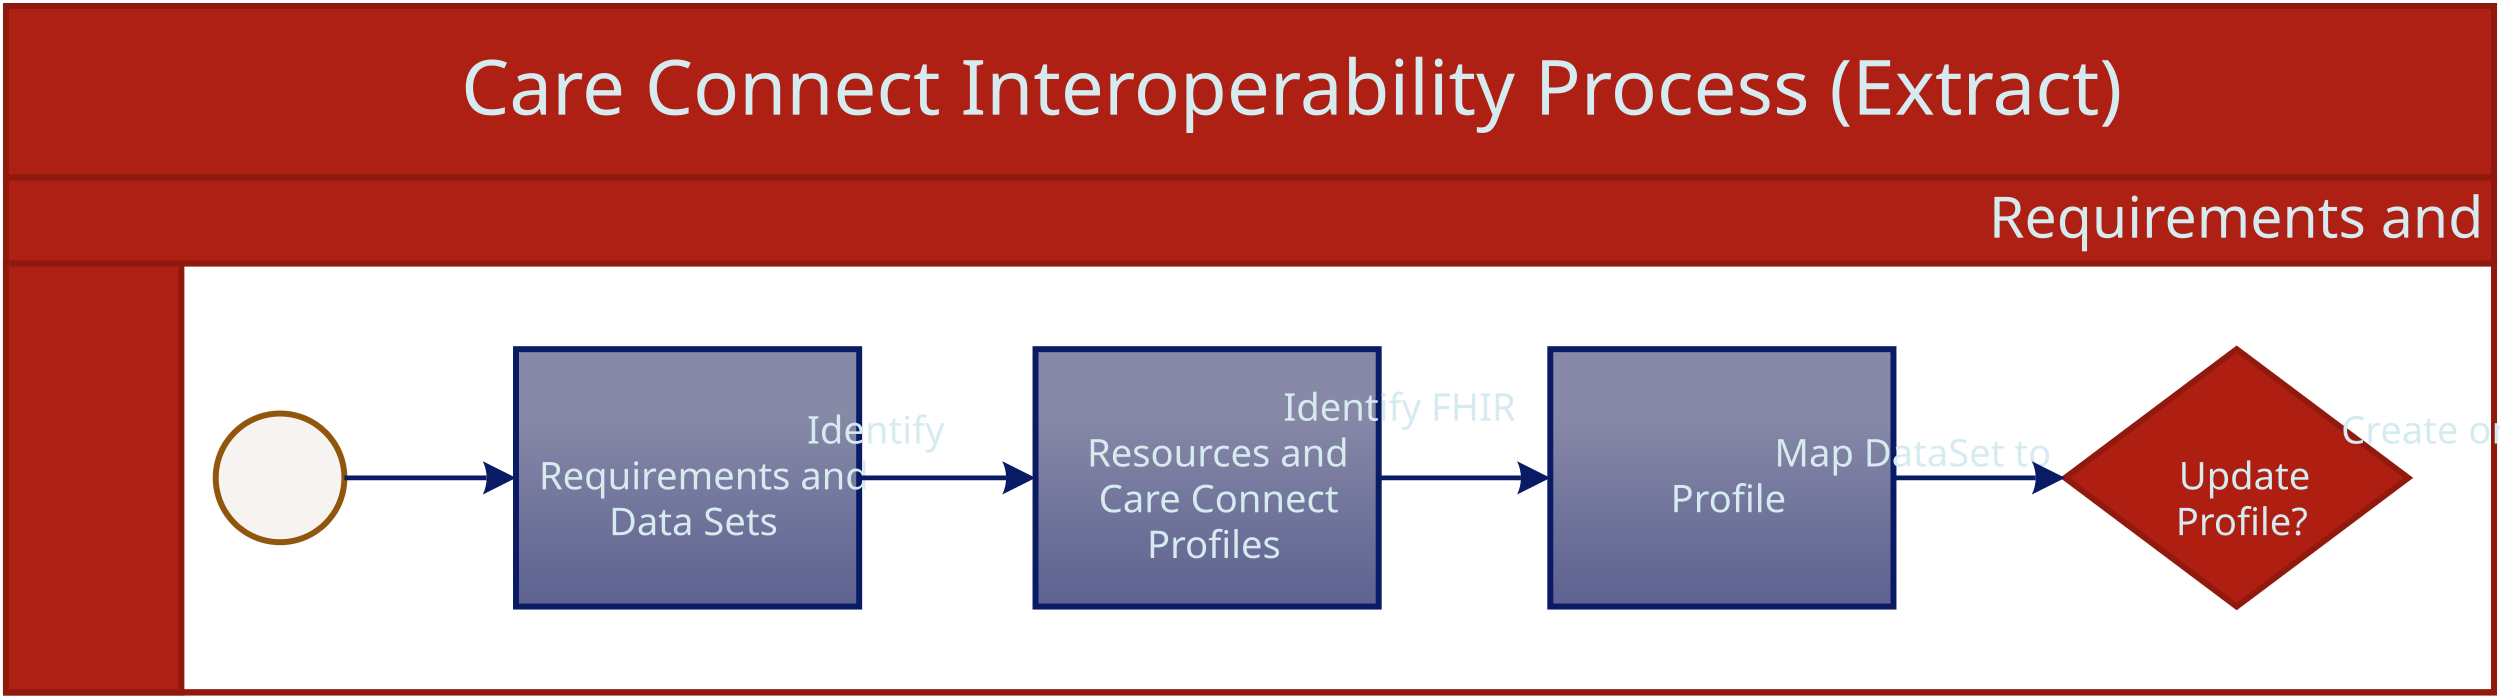
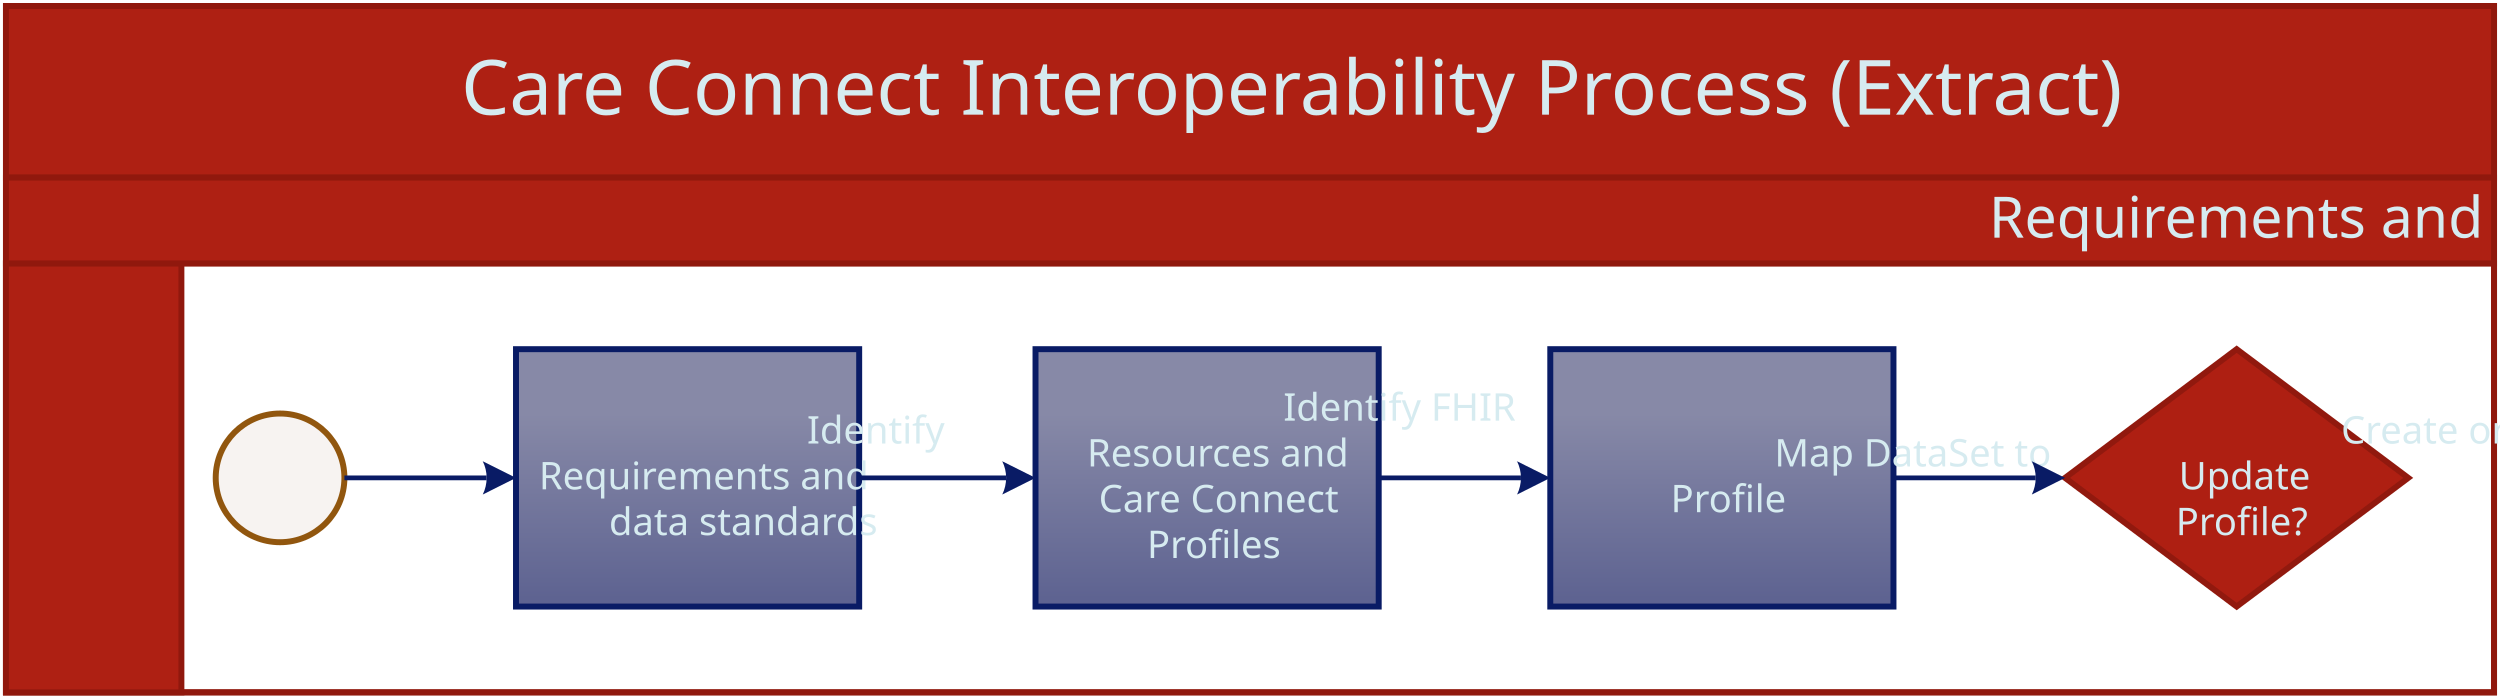
<svg xmlns="http://www.w3.org/2000/svg" xmlns:ns1="http://schemas.microsoft.com/visio/2003/SVGExtensions/" xmlns:xlink="http://www.w3.org/1999/xlink" width="7.285in" height="2.035in" viewBox="0 0 524.5 146.5" xml:space="preserve" color-interpolation-filters="sRGB" class="st15">
  <ns1:documentProperties ns1:langID="1033" ns1:metric="true" ns1:viewMarkup="false" />
  <style type="text/css">
	
		.st1 {fill:#ae2013;fill-opacity:0;stroke:#90180d;stroke-linecap:butt;stroke-width:1.25}
		.st2 {fill:#ae2013;stroke:#90180d;stroke-linecap:butt;stroke-width:1.25}
		.st3 {fill:#d6ebf0;font-family:Franklin Gothic Book;font-size:1.333em}
		.st4 {fill:#ae1f12;fill-opacity:0}
		.st5 {stroke:#90180d;stroke-linecap:butt;stroke-width:1.25;visibility:hidden}
		.st6 {fill:#ae1f12;stroke:#90180d;stroke-linecap:butt;stroke-width:1.25;visibility:hidden}
		.st7 {fill:#d6ebf0;font-family:Franklin Gothic Book;font-size:1em}
		.st8 {fill:#f7f3f1;stroke:#91560e;stroke-linecap:butt;stroke-width:1.25}
		.st9 {fill:url(#grad0-28);stroke:#091b65;stroke-linecap:butt;stroke-width:1.25}
		.st10 {fill:#d6ebf0;font-family:Franklin Gothic Book;font-size:0.667em}
		.st11 {font-size:1em}
		.st12 {fill:#ae1f12;stroke:#91190e;stroke-linecap:butt;stroke-width:1.25}
		.st13 {marker-end:url(#mrkr5-54);stroke:#091b65;stroke-linecap:butt;stroke-width:1}
		.st14 {fill:#091b65;fill-opacity:1;stroke:#091b65;stroke-opacity:1;stroke-width:0.284}
		.st15 {fill:none;fill-rule:evenodd;font-size:12px;overflow:visible;stroke-linecap:square;stroke-miterlimit:3}
	
	</style>
  <defs id="Patterns_And_Gradients">
    <linearGradient id="grad0-28" x1="0" y1="0" x2="1" y2="0" gradientTransform="rotate(90 0.5 0.5)">
      <stop offset="0.25" stop-color="#8789a7" stop-opacity="1" />
      <stop offset="0.97" stop-color="#5e6391" stop-opacity="1" />
    </linearGradient>
  </defs>
  <defs id="Markers">
    <g id="lend5">
      <path d="M 2 1 L 0 0 L 1.981 -0.993 C 1.672 -0.365 1.673 0.373 1.985 1 " style="stroke:none" />
    </g>
    <marker id="mrkr5-54" class="st14" ns1:arrowType="5" ns1:arrowSize="2" ns1:setback="6.16" refX="-6.16" orient="auto" markerUnits="strokeWidth" overflow="visible">
      <use xlink:href="#lend5" transform="scale(-3.52,-3.52) " />
    </marker>
  </defs>
  <g ns1:mID="0" ns1:index="1" ns1:groupContext="foregroundPage">
    <ns1:pageProperties ns1:drawingScale="1" ns1:pageScale="1" ns1:drawingUnits="0" ns1:shadowOffsetX="9" ns1:shadowOffsetY="-9" />
    <ns1:layer ns1:name="Connector" ns1:index="0" />
    <ns1:layer ns1:name="Flowchart" ns1:index="1" />
    <g id="group1-1" transform="translate(1.25,-1.25)" ns1:mID="1" ns1:groupContext="group">
      <ns1:userDefs>
        <ns1:ud ns1:nameU="msvShapeCategories" ns1:prompt="" ns1:val="VT4(CFF Container;DoNotContain)" />
        <ns1:ud ns1:nameU="msvStructureType" ns1:prompt="" ns1:val="VT4(Container)" />
        <ns1:ud ns1:nameU="msvSDContainerMargin" ns1:prompt="" ns1:val="VT0(0):26" />
        <ns1:ud ns1:nameU="msvSDContainerResize" ns1:prompt="" ns1:val="VT0(2):26" />
        <ns1:ud ns1:nameU="msvSDContainerNoHighlight" ns1:prompt="" ns1:val="VT0(1):5" />
        <ns1:ud ns1:nameU="msvSDContainerNoRibbon" ns1:prompt="" ns1:val="VT0(1):5" />
        <ns1:ud ns1:nameU="msvSDContainerStyle" ns1:prompt="" ns1:val="VT0(1):26" />
        <ns1:ud ns1:nameU="visDirection" ns1:prompt="" ns1:val="VT0(0):26" />
        <ns1:ud ns1:nameU="HeadingSide" ns1:prompt="" ns1:val="VT0(0):26" />
        <ns1:ud ns1:nameU="msvSDContainerStyleCount" ns1:prompt="" ns1:val="VT0(6):26" />
        <ns1:ud ns1:nameU="msvSDContainerRequiredCategories" ns1:prompt="" ns1:val="VT4(CFF List)" />
        <ns1:ud ns1:nameU="msvSDContainerExcludedCategories" ns1:prompt="" ns1:val="VT4()" />
        <ns1:ud ns1:nameU="RTL" ns1:prompt="" ns1:val="VT0(0):26" />
        <ns1:ud ns1:nameU="visMasterStencil" ns1:prompt="" ns1:val="VT4(xfunc_u.vss)" />
        <ns1:ud ns1:nameU="visRotateLabel" ns1:prompt="" ns1:val="VT0(0):26" />
        <ns1:ud ns1:nameU="visHeadingText" ns1:prompt="" />
        <ns1:ud ns1:nameU="visCFFStyle" ns1:prompt="" ns1:val="VT0(1):26" />
        <ns1:ud ns1:nameU="msvSDContainerLocked" ns1:prompt="" ns1:val="VT0(0):5" />
        <ns1:ud ns1:nameU="CFFVertical" ns1:prompt="" ns1:val="VT0(0):26" />
        <ns1:ud ns1:nameU="numLanes" ns1:prompt="" ns1:val="VT0(0):26" />
        <ns1:ud ns1:nameU="msvSDMembersOnHiddenLayer" ns1:prompt="" ns1:val="VT0(1):5" />
        <ns1:ud ns1:nameU="visCFFHeadingPos" ns1:prompt="" ns1:val="VT0(2):26" />
        <ns1:ud ns1:nameU="HeadingSpan" ns1:prompt="" ns1:val="VT0(0):26" />
        <ns1:ud ns1:nameU="HeadingAlign" ns1:prompt="" ns1:val="VT0(0):26" />
        <ns1:ud ns1:nameU="visHeadingHeight" ns1:prompt="" ns1:val="VT0(0.5):0" />
        <ns1:ud ns1:nameU="visShowTitle" ns1:prompt="" ns1:val="VT0(1):26" />
        <ns1:ud ns1:nameU="visShowPhase" ns1:prompt="" ns1:val="VT0(1):26" />
        <ns1:ud ns1:nameU="visMargins" ns1:prompt="" ns1:val="VT0(0.25):0" />
        <ns1:ud ns1:nameU="visAutoExpand" ns1:prompt="" ns1:val="VT0(0):26" />
        <ns1:ud ns1:nameU="visVersion" ns1:prompt="" ns1:val="VT0(15):26" />
        <ns1:ud ns1:nameU="msvSDContainerLocked" ns1:prompt="" ns1:val="VT0(1):5" />
        <ns1:ud ns1:nameU="numLanes" ns1:prompt="" ns1:val="VT0(1):26" />
        <ns1:ud ns1:nameU="visShowTitle" ns1:prompt="" ns1:val="VT0(1):26" />
      </ns1:userDefs>
      <g id="shape2-2" ns1:mID="2" ns1:groupContext="shape">
        <ns1:userDefs>
          <ns1:ud ns1:nameU="FillForegnd" ns1:prompt="" ns1:val="VT5(#ffffff)" />
          <ns1:ud ns1:nameU="FillBkgnd" ns1:prompt="" ns1:val="VT5(#ffffff)" />
          <ns1:ud ns1:nameU="CFFStyle" ns1:prompt="" ns1:val="VT0(1):26" />
          <ns1:ud ns1:nameU="FillForegndTrans" ns1:prompt="" ns1:val="VT0(0.8):27" />
          <ns1:ud ns1:nameU="FillForegnd" ns1:prompt="" ns1:val="VT5(#ffffff)" />
          <ns1:ud ns1:nameU="FillBkgnd" ns1:prompt="" ns1:val="VT5(#ffffff)" />
        </ns1:userDefs>
        <rect x="0" y="2.5" width="522" height="144" class="st1" />
      </g>
      <g id="shape3-4" ns1:mID="3" ns1:groupContext="shape" transform="translate(0,-108)">
        <ns1:userDefs>
          <ns1:ud ns1:nameU="msvStructureType" ns1:prompt="" ns1:val="VT4(Heading)" />
          <ns1:ud ns1:nameU="msvSDContainerHeadingEdge" ns1:prompt="" ns1:val="VT4(Bottom)" />
          <ns1:ud ns1:nameU="visHeadingHeight" ns1:prompt="" ns1:val="VT0(0.5):0" />
          <ns1:ud ns1:nameU="HeadingPos" ns1:prompt="" ns1:val="VT0(2):26" />
          <ns1:ud ns1:nameU="HSide" ns1:prompt="" ns1:val="VT0(0):26" />
          <ns1:ud ns1:nameU="HTxtMargin" ns1:prompt="" ns1:val="VT0(0.0625):0" />
          <ns1:ud ns1:nameU="CStyle" ns1:prompt="" ns1:val="VT0(1):26" />
          <ns1:ud ns1:nameU="InsetY" ns1:prompt="" ns1:val="VT0(0):26" />
          <ns1:ud ns1:nameU="InsetX" ns1:prompt="" ns1:val="VT0(0):26" />
          <ns1:ud ns1:nameU="Inset" ns1:prompt="" ns1:val="VT0(0):0" />
          <ns1:ud ns1:nameU="Scale" ns1:prompt="" ns1:val="VT0(1):26" />
          <ns1:ud ns1:nameU="AntiScale" ns1:prompt="" ns1:val="VT0(1):26" />
          <ns1:ud ns1:nameU="GridRounding" ns1:prompt="" ns1:val="VT0(0.25):0" />
        </ns1:userDefs>
        <ns1:textBlock ns1:margins="rect(4,4,4,4)" />
        <ns1:textRect cx="261" cy="128.5" width="522.01" height="36" />
        <path d="M0 146.5 L522 146.5 L522 110.5 L0 110.5 L0 146.5 Z" class="st2" />
        <text x="4" y="133.3" class="st3" ns1:langID="2057">
          <ns1:paragraph />
          <ns1:tabList />Care Connect Interoperability Process (Extract)</text>
      </g>
    </g>
    <g id="shape4-7" ns1:mID="4" ns1:groupContext="shape" transform="translate(1.25,-1.25)">
      <ns1:userDefs>
        <ns1:ud ns1:nameU="msvStructureType" ns1:prompt="" ns1:val="VT4(List)" />
        <ns1:ud ns1:nameU="msvSDContainerLocked" ns1:prompt="" ns1:val="VT0(0):5" />
        <ns1:ud ns1:nameU="msvSDContainerMargin" ns1:prompt="" ns1:val="VT0(0):26" />
        <ns1:ud ns1:nameU="msvSDContainerNoHighlight" ns1:prompt="" ns1:val="VT0(1):5" />
        <ns1:ud ns1:nameU="msvSDContainerNoRibbon" ns1:prompt="" ns1:val="VT0(1):5" />
        <ns1:ud ns1:nameU="msvSDContainerResize" ns1:prompt="" ns1:val="VT0(0):26" />
        <ns1:ud ns1:nameU="msvShapeCategories" ns1:prompt="" ns1:val="VT4(CFF List;DoNotContain)" />
        <ns1:ud ns1:nameU="msvSDListRequiredCategories" ns1:prompt="" ns1:val="VT4(Swimlane)" />
        <ns1:ud ns1:nameU="msvSDContainerExcludedCategories" ns1:prompt="" ns1:val="VT4(CFF Container;CFF List;Phase;NonCFF)" />
        <ns1:ud ns1:nameU="msvSDContainerStyle" ns1:prompt="" ns1:val="VT0(1):26" />
        <ns1:ud ns1:nameU="msvSDListSpacing" ns1:prompt="" ns1:val="VT0(0):0" />
        <ns1:ud ns1:nameU="msvSDListDirection" ns1:prompt="" ns1:val="VT0(2):26" />
        <ns1:ud ns1:nameU="msvSDListAlignment" ns1:prompt="" ns1:val="VT0(0):26" />
        <ns1:ud ns1:nameU="msvSDListItemMaster" ns1:prompt="" ns1:val="VT0(0):26" />
        <ns1:ud ns1:nameU="msvSDListNoReorder" ns1:prompt="" ns1:val="VT0(0):26" />
        <ns1:ud ns1:nameU="msvLayoutIncludeSubshapes" ns1:prompt="" ns1:val="VT0(0):5" />
        <ns1:ud ns1:nameU="msvSDMembersOnHiddenLayer" ns1:prompt="" ns1:val="VT0(1):5" />
        <ns1:ud ns1:nameU="visHeadingHeight" ns1:prompt="" ns1:val="VT0(0.5):0" />
        <ns1:ud ns1:nameU="visRotateLabel" ns1:prompt="" ns1:val="VT0(0):26" />
        <ns1:ud ns1:nameU="visMasterStencil" ns1:prompt="" ns1:val="VT4(xfunc_u.vss)" />
        <ns1:ud ns1:nameU="visVersion" ns1:prompt="" ns1:val="VT0(15):26" />
        <ns1:ud ns1:nameU="msvSDContainerStyle" ns1:prompt="" ns1:val="VT0(1):26" />
        <ns1:ud ns1:nameU="msvSDListItemMaster" ns1:prompt="" ns1:val="VT0(254):26" />
        <ns1:ud ns1:nameU="visHeadingHeight" ns1:prompt="" ns1:val="VT0(0.5112):0" />
      </ns1:userDefs>
      <rect x="0" y="56.5" width="522" height="90" class="st4" />
      <rect x="0" y="56.5" width="522" height="90" class="st5" />
    </g>
    <g id="group9-10" transform="translate(1.25,-1.25)" ns1:mID="9" ns1:groupContext="group">
      <ns1:userDefs>
        <ns1:ud ns1:nameU="msvShapeCategories" ns1:prompt="" ns1:val="VT4(Swimlane;DoNotContain)" />
        <ns1:ud ns1:nameU="msvStructureType" ns1:prompt="" ns1:val="VT4(Container)" />
        <ns1:ud ns1:nameU="msvSDContainerMargin" ns1:prompt="" ns1:val="VT0(0.25):0" />
        <ns1:ud ns1:nameU="msvSDContainerResize" ns1:prompt="" ns1:val="VT0(0):26" />
        <ns1:ud ns1:nameU="msvSDContainerNoHighlight" ns1:prompt="" ns1:val="VT0(0):5" />
        <ns1:ud ns1:nameU="msvSDContainerNoRibbon" ns1:prompt="" ns1:val="VT0(1):5" />
        <ns1:ud ns1:nameU="msvSDContainerStyle" ns1:prompt="" ns1:val="VT0(1):26" />
        <ns1:ud ns1:nameU="visDirection" ns1:prompt="" ns1:val="VT0(1):26" />
        <ns1:ud ns1:nameU="HeadingSide" ns1:prompt="" ns1:val="VT0(1):26" />
        <ns1:ud ns1:nameU="msvSDContainerStyleCount" ns1:prompt="" ns1:val="VT0(6):26" />
        <ns1:ud ns1:nameU="msvSDContainerRequiredCategories" ns1:prompt="" ns1:val="VT0(0):26" />
        <ns1:ud ns1:nameU="msvSDContainerExcludedCategories" ns1:prompt="" ns1:val="VT4(CFF Container;CFF List;Swimlane;Phase;NonCFF)" />
        <ns1:ud ns1:nameU="RTL" ns1:prompt="" ns1:val="VT0(0):26" />
        <ns1:ud ns1:nameU="visMasterStencil" ns1:prompt="" ns1:val="VT4(xfunc_u.vss)" />
        <ns1:ud ns1:nameU="visRotateLabel" ns1:prompt="" ns1:val="VT0(0):26" />
        <ns1:ud ns1:nameU="visHeadingText" ns1:prompt="" ns1:val="VT4(Function)" />
        <ns1:ud ns1:nameU="visCFFStyle" ns1:prompt="" ns1:val="VT0(1):26" />
        <ns1:ud ns1:nameU="msvSDContainerLocked" ns1:prompt="" ns1:val="VT0(0):5" />
        <ns1:ud ns1:nameU="msvLayoutIncludeSubshapes" ns1:prompt="" ns1:val="VT0(0):5" />
        <ns1:ud ns1:nameU="msvSDMembersOnHiddenLayer" ns1:prompt="" ns1:val="VT0(1):5" />
        <ns1:ud ns1:nameU="SwimlaneListGUID" ns1:prompt="" ns1:val="VT0(0):26" />
        <ns1:ud ns1:nameU="visCFFSettings" ns1:prompt="" ns1:val="VT4()" />
        <ns1:ud ns1:nameU="visCFFSingleLaneShowAll" ns1:prompt="" ns1:val="VT0(1):26" />
        <ns1:ud ns1:nameU="LineWeight" ns1:prompt="" ns1:val="VT0(0.010416666666667):3" />
        <ns1:ud ns1:nameU="visVersion" ns1:prompt="" ns1:val="VT0(15):26" />
        <ns1:ud ns1:nameU="msvSDContainerMargin" ns1:prompt="" ns1:val="VT0(0.25):0" />
        <ns1:ud ns1:nameU="visDirection" ns1:prompt="" ns1:val="VT0(1):26" />
        <ns1:ud ns1:nameU="RTL" ns1:prompt="" ns1:val="VT0(0):26" />
        <ns1:ud ns1:nameU="visRotateLabel" ns1:prompt="" ns1:val="VT0(0):26" />
        <ns1:ud ns1:nameU="visHeadingText" ns1:prompt="" ns1:val="VT4()" />
        <ns1:ud ns1:nameU="visCFFStyle" ns1:prompt="" ns1:val="VT0(1):26" />
        <ns1:ud ns1:nameU="SwimlaneListGUID" ns1:prompt="" ns1:val="VT15({7854D03A-2A95-4866-BF8B-CE897A6CF53A}):41" />
        <ns1:ud ns1:nameU="visCFFSettings" ns1:prompt="" ns1:val="VT4(/stg1=1, /stg2=1, /stg3=1, /stg4=1, /stg5=0.2500, /stg6=0)" />
        <ns1:ud ns1:nameU="LineWeight" ns1:prompt="" ns1:val="VT0(0.017361111111111):29" />
      </ns1:userDefs>
      <g id="shape10-11" ns1:mID="10" ns1:groupContext="shape">
        <ns1:userDefs>
          <ns1:ud ns1:nameU="FillForegnd" ns1:prompt="" ns1:val="VT5(#ffffff)" />
          <ns1:ud ns1:nameU="FillBkgnd" ns1:prompt="" ns1:val="VT5(#ffffff)" />
          <ns1:ud ns1:nameU="CFFStyle" ns1:prompt="" ns1:val="VT0(1):26" />
          <ns1:ud ns1:nameU="FillForegndTrans" ns1:prompt="" ns1:val="VT0(1):27" />
          <ns1:ud ns1:nameU="FillForegnd" ns1:prompt="" ns1:val="VT5(#ffffff)" />
          <ns1:ud ns1:nameU="FillBkgnd" ns1:prompt="" ns1:val="VT5(#ffffff)" />
        </ns1:userDefs>
        <rect x="0" y="56.5" width="522" height="90" class="st1" />
      </g>
      <g id="shape11-13" ns1:mID="11" ns1:groupContext="shape" transform="translate(-109.694,146.5) rotate(-90)">
        <ns1:userDefs>
          <ns1:ud ns1:nameU="msvStructureType" ns1:prompt="" ns1:val="VT4(Heading)" />
          <ns1:ud ns1:nameU="msvSDContainerHeadingEdge" ns1:prompt="" ns1:val="VT4(Right)" />
          <ns1:ud ns1:nameU="visHeadingHeight" ns1:prompt="" ns1:val="VT0(0.5):0" />
          <ns1:ud ns1:nameU="HeadingPos" ns1:prompt="" ns1:val="VT0(3):26" />
          <ns1:ud ns1:nameU="HSide" ns1:prompt="" ns1:val="VT0(1):26" />
          <ns1:ud ns1:nameU="HTxtMargin" ns1:prompt="" ns1:val="VT0(0.0625):0" />
          <ns1:ud ns1:nameU="CStyle" ns1:prompt="" ns1:val="VT0(1):26" />
          <ns1:ud ns1:nameU="InsetY" ns1:prompt="" ns1:val="VT0(0):26" />
          <ns1:ud ns1:nameU="InsetX" ns1:prompt="" ns1:val="VT0(0):26" />
          <ns1:ud ns1:nameU="Inset" ns1:prompt="" ns1:val="VT0(0):0" />
          <ns1:ud ns1:nameU="CFFStyle" ns1:prompt="" ns1:val="VT0(1):26" />
          <ns1:ud ns1:nameU="visHeadingHeight" ns1:prompt="" ns1:val="VT0(0.5112):0" />
          <ns1:ud ns1:nameU="HeadingPos" ns1:prompt="" ns1:val="VT0(3):26" />
        </ns1:userDefs>
        <path d="M0 146.5 L90 146.5 L90 109.69 L0 109.69 L0 146.5 Z" class="st2" />
      </g>
    </g>
    <g id="shape5-15" ns1:mID="5" ns1:groupContext="shape" transform="translate(38.0564,-1.25)">
      <ns1:userDefs>
        <ns1:ud ns1:nameU="msvStructureType" ns1:prompt="" ns1:val="VT4(List)" />
        <ns1:ud ns1:nameU="msvSDContainerRequiredCategories" ns1:prompt="" ns1:val="VT4(Phase)" />
        <ns1:ud ns1:nameU="msvSDListRequiredCategories" ns1:prompt="" ns1:val="VT4(Phase)" />
        <ns1:ud ns1:nameU="msvShapeCategories" ns1:prompt="" ns1:val="VT4(CFF List;DoNotContain)" />
        <ns1:ud ns1:nameU="msvSDContainerMargin" ns1:prompt="" ns1:val="VT0(0):26" />
        <ns1:ud ns1:nameU="msvSDContainerLocked" ns1:prompt="" ns1:val="VT0(0):5" />
        <ns1:ud ns1:nameU="msvSDContainerNoHighlight" ns1:prompt="" ns1:val="VT0(1):5" />
        <ns1:ud ns1:nameU="msvSDContainerNoRibbon" ns1:prompt="" ns1:val="VT0(1):5" />
        <ns1:ud ns1:nameU="msvSDContainerResize" ns1:prompt="" ns1:val="VT0(0):26" />
        <ns1:ud ns1:nameU="msvSDContainerStyle" ns1:prompt="" ns1:val="VT0(1):26" />
        <ns1:ud ns1:nameU="msvSDListSpacing" ns1:prompt="" ns1:val="VT0(0):26" />
        <ns1:ud ns1:nameU="msvSDListDirection" ns1:prompt="" ns1:val="VT0(0):26" />
        <ns1:ud ns1:nameU="msvSDListAlignment" ns1:prompt="" ns1:val="VT0(0):26" />
        <ns1:ud ns1:nameU="msvSDListItemMaster" ns1:prompt="" ns1:val="VT0(0):26" />
        <ns1:ud ns1:nameU="msvSDListNoReorder" ns1:prompt="" ns1:val="VT0(0):26" />
        <ns1:ud ns1:nameU="msvLayoutIncludeSubshapes" ns1:prompt="" ns1:val="VT0(0):5" />
        <ns1:ud ns1:nameU="msvSDMembersOnHiddenLayer" ns1:prompt="" ns1:val="VT0(1):5" />
        <ns1:ud ns1:nameU="visHeadingHeight" ns1:prompt="" ns1:val="VT0(0.25):0" />
        <ns1:ud ns1:nameU="visMasterStencil" ns1:prompt="" ns1:val="VT4(xfunc_u.vss)" />
        <ns1:ud ns1:nameU="visVersion" ns1:prompt="" ns1:val="VT0(15):26" />
        <ns1:ud ns1:nameU="msvSDContainerLocked" ns1:prompt="" ns1:val="VT0(1):5" />
        <ns1:ud ns1:nameU="msvSDContainerStyle" ns1:prompt="" ns1:val="VT0(1):26" />
      </ns1:userDefs>
      <rect x="0" y="38.5" width="485.194" height="108" class="st6" />
    </g>
    <g id="group12-17" transform="translate(38.0564,-1.25)" ns1:mID="12" ns1:groupContext="group">
      <ns1:userDefs>
        <ns1:ud ns1:nameU="msvStructureType" ns1:prompt="" ns1:val="VT4(Container)" />
        <ns1:ud ns1:nameU="msvShapeCategories" ns1:prompt="" ns1:val="VT4(Phase;DoNotContain)" />
        <ns1:ud ns1:nameU="msvSDContainerExcludedCategories" ns1:prompt="" ns1:val="VT4(CFF Container;CFF List;Swimlane;Phase;NonCFF)" />
        <ns1:ud ns1:nameU="msvSDContainerLocked" ns1:prompt="" ns1:val="VT0(0):5" />
        <ns1:ud ns1:nameU="msvSDContainerNoHighlight" ns1:prompt="" ns1:val="VT0(1):5" />
        <ns1:ud ns1:nameU="msvSDContainerNoRibbon" ns1:prompt="" ns1:val="VT0(1):5" />
        <ns1:ud ns1:nameU="msvSDContainerMargin" ns1:prompt="" ns1:val="VT0(0.25):0" />
        <ns1:ud ns1:nameU="msvSDContainerResize" ns1:prompt="" ns1:val="VT0(0):26" />
        <ns1:ud ns1:nameU="msvSDMembersOnHiddenLayer" ns1:prompt="" ns1:val="VT0(1):5" />
        <ns1:ud ns1:nameU="visCFFStyle" ns1:prompt="" ns1:val="VT0(1):26" />
        <ns1:ud ns1:nameU="msvSDContainerStyle" ns1:prompt="" ns1:val="VT0(1):26" />
        <ns1:ud ns1:nameU="msvLayoutIncludeSubshapes" ns1:prompt="" ns1:val="VT0(0):5" />
        <ns1:ud ns1:nameU="ListDirection" ns1:prompt="" ns1:val="VT0(0):26" />
        <ns1:ud ns1:nameU="visShowPhase" ns1:prompt="" ns1:val="VT0(1):26" />
        <ns1:ud ns1:nameU="visMasterStencil" ns1:prompt="" ns1:val="VT4(xfunc_u.vss)" />
        <ns1:ud ns1:nameU="LineWeight" ns1:prompt="" ns1:val="VT0(0.010416666666667):3" />
        <ns1:ud ns1:nameU="RTL" ns1:prompt="" ns1:val="VT0(0):26" />
        <ns1:ud ns1:nameU="CFFVertical" ns1:prompt="" ns1:val="VT0(0):26" />
        <ns1:ud ns1:nameU="visVersion" ns1:prompt="" ns1:val="VT0(15):26" />
        <ns1:ud ns1:nameU="msvSDContainerMargin" ns1:prompt="" ns1:val="VT0(0.25):0" />
        <ns1:ud ns1:nameU="visCFFStyle" ns1:prompt="" ns1:val="VT0(1):26" />
        <ns1:ud ns1:nameU="msvSDContainerStyle" ns1:prompt="" ns1:val="VT0(1):26" />
        <ns1:ud ns1:nameU="ListDirection" ns1:prompt="" ns1:val="VT0(0):26" />
        <ns1:ud ns1:nameU="visShowPhase" ns1:prompt="" ns1:val="VT0(1):26" />
        <ns1:ud ns1:nameU="LineWeight" ns1:prompt="" ns1:val="VT0(0.017361111111111):29" />
        <ns1:ud ns1:nameU="RTL" ns1:prompt="" ns1:val="VT0(0):26" />
        <ns1:ud ns1:nameU="CFFVertical" ns1:prompt="" ns1:val="VT0(0):26" />
      </ns1:userDefs>
      <g id="shape13-18" ns1:mID="13" ns1:groupContext="shape">
        <ns1:userDefs>
          <ns1:ud ns1:nameU="FlipX" ns1:prompt="" ns1:val="VT0(0):26" />
        </ns1:userDefs>
      </g>
      <g id="shape14-20" ns1:mID="14" ns1:groupContext="shape" transform="translate(-36.8064,-90)">
        <ns1:userDefs>
          <ns1:ud ns1:nameU="msvStructureType" ns1:prompt="" ns1:val="VT4(Heading)" />
          <ns1:ud ns1:nameU="HeadingPos" ns1:prompt="" ns1:val="VT0(2):26" />
          <ns1:ud ns1:nameU="msvSDContainerHeadingEdge" ns1:prompt="" ns1:val="VT4(Bottom)" />
          <ns1:ud ns1:nameU="HAlign" ns1:prompt="" ns1:val="VT0(2):26" />
          <ns1:ud ns1:nameU="SwimlaneHeadingSize" ns1:prompt="" ns1:val="VT0(0.5):0" />
          <ns1:ud ns1:nameU="FirstHeadingExtend" ns1:prompt="" ns1:val="VT0(0):26" />
          <ns1:ud ns1:nameU="HeadingPos" ns1:prompt="" ns1:val="VT0(2):26" />
          <ns1:ud ns1:nameU="SwimlaneHeadingSize" ns1:prompt="" ns1:val="VT0(0.5112):0" />
          <ns1:ud ns1:nameU="FirstHeadingExtend" ns1:prompt="" ns1:val="VT0(0.5112):0" />
        </ns1:userDefs>
        <ns1:textBlock ns1:margins="rect(2,2,2,2)" />
        <ns1:textRect cx="261" cy="137.5" width="522.01" height="18" />
        <rect x="0" y="128.5" width="522" height="18" class="st2" />
        <text x="347.38" y="141.1" class="st7" ns1:langID="2057">
          <ns1:paragraph ns1:horizAlign="2" />
          <ns1:tabList />Requirements and Mapping Stage</text>
      </g>
    </g>
    <g id="shape21-23" ns1:mID="21" ns1:groupContext="shape" ns1:layerMember="0;1" transform="translate(45.2564,-32.75)">
      <ns1:custProps>
        <ns1:cp ns1:nameU="Function" ns1:lbl="" ns1:prompt="" ns1:type="0" ns1:format="" ns1:sortKey="" ns1:invis="false" ns1:ask="false" ns1:langID="1033" ns1:cal="0" ns1:val="VT4()" />
      </ns1:custProps>
      <ns1:userDefs>
        <ns1:ud ns1:nameU="visVersion" ns1:prompt="" ns1:val="VT0(15):26" />
      </ns1:userDefs>
      <path d="M0 133 A13.5 13.5 0 0 1 27 133 A13.5 13.5 0 1 1 0 133 Z" class="st8" />
    </g>
    <g id="shape22-25" ns1:mID="22" ns1:groupContext="shape" ns1:layerMember="1" transform="translate(108.256,-19.25)">
      <ns1:custProps>
        <ns1:cp ns1:nameU="Cost" ns1:lbl="Cost" ns1:prompt="" ns1:type="7" ns1:format="@" ns1:sortKey="" ns1:invis="false" ns1:ask="false" ns1:langID="1033" ns1:cal="0" />
        <ns1:cp ns1:nameU="ProcessNumber" ns1:lbl="Process Number" ns1:prompt="" ns1:type="2" ns1:format="" ns1:sortKey="" ns1:invis="false" ns1:ask="false" ns1:langID="1033" ns1:cal="0" />
        <ns1:cp ns1:nameU="Owner" ns1:lbl="Owner" ns1:prompt="" ns1:type="0" ns1:format="" ns1:sortKey="" ns1:invis="false" ns1:ask="false" ns1:langID="1033" ns1:cal="0" />
        <ns1:cp ns1:nameU="Function" ns1:lbl="Function" ns1:prompt="" ns1:type="0" ns1:format="" ns1:sortKey="" ns1:invis="false" ns1:ask="false" ns1:langID="1033" ns1:cal="0" ns1:val="VT4()" />
        <ns1:cp ns1:nameU="StartDate" ns1:lbl="Start Date" ns1:prompt="" ns1:type="5" ns1:format="" ns1:sortKey="" ns1:invis="false" ns1:ask="false" ns1:langID="1033" ns1:cal="0" />
        <ns1:cp ns1:nameU="EndDate" ns1:lbl="End Date" ns1:prompt="" ns1:type="5" ns1:format="" ns1:sortKey="" ns1:invis="false" ns1:ask="false" ns1:langID="1033" ns1:cal="0" />
        <ns1:cp ns1:nameU="Status" ns1:lbl="Status" ns1:prompt="" ns1:type="4" ns1:format=";Not Started;In Progress;Completed;Deferred;Waiting on Input" ns1:sortKey="" ns1:invis="false" ns1:ask="false" ns1:langID="1033" ns1:cal="0" ns1:val="VT4()" />
        <ns1:cp ns1:nameU="Function" ns1:lbl="" ns1:prompt="" ns1:type="0" ns1:format="" ns1:sortKey="" ns1:invis="false" ns1:ask="false" ns1:langID="0" ns1:cal="0" ns1:val="VT4()" />
      </ns1:custProps>
      <ns1:userDefs>
        <ns1:ud ns1:nameU="visVersion" ns1:prompt="" ns1:val="VT0(15):26" />
        <ns1:ud ns1:nameU="DefaultWidth" ns1:prompt="" ns1:val="VT0(1):0" />
        <ns1:ud ns1:nameU="DefaultHeight" ns1:prompt="" ns1:val="VT0(0.75):0" />
        <ns1:ud ns1:nameU="ResizeTxtHeight" ns1:prompt="" ns1:val="VT0(0.75):0" />
      </ns1:userDefs>
      <ns1:textBlock ns1:margins="rect(2,2,2,2)" />
      <ns1:textRect cx="36" cy="119.5" width="72" height="54" />
      <rect x="0" y="92.5" width="72" height="54" class="st9" />
      <text x="23.59" y="112.3" class="st10" ns1:langID="2057">
        <ns1:paragraph ns1:horizAlign="1" />
        <ns1:tabList />Identify <tspan x="4.81" dy="1.2em" class="st11">Requirements and </tspan>
-         <tspan x="19.51" dy="1.2em" class="st11">Data Sets</tspan>
+         <tspan x="19.51" dy="1.2em" class="st11">data standards</tspan>
      </text>
    </g>
    <g id="shape24-32" ns1:mID="24" ns1:groupContext="shape" ns1:layerMember="1" transform="translate(217.25,-19.25)">
      <ns1:custProps>
        <ns1:cp ns1:nameU="Cost" ns1:lbl="Cost" ns1:prompt="" ns1:type="7" ns1:format="@" ns1:sortKey="" ns1:invis="false" ns1:ask="false" ns1:langID="1033" ns1:cal="0" />
        <ns1:cp ns1:nameU="ProcessNumber" ns1:lbl="Process Number" ns1:prompt="" ns1:type="2" ns1:format="" ns1:sortKey="" ns1:invis="false" ns1:ask="false" ns1:langID="1033" ns1:cal="0" />
        <ns1:cp ns1:nameU="Owner" ns1:lbl="Owner" ns1:prompt="" ns1:type="0" ns1:format="" ns1:sortKey="" ns1:invis="false" ns1:ask="false" ns1:langID="1033" ns1:cal="0" />
        <ns1:cp ns1:nameU="Function" ns1:lbl="Function" ns1:prompt="" ns1:type="0" ns1:format="" ns1:sortKey="" ns1:invis="false" ns1:ask="false" ns1:langID="1033" ns1:cal="0" ns1:val="VT4()" />
        <ns1:cp ns1:nameU="StartDate" ns1:lbl="Start Date" ns1:prompt="" ns1:type="5" ns1:format="" ns1:sortKey="" ns1:invis="false" ns1:ask="false" ns1:langID="1033" ns1:cal="0" />
        <ns1:cp ns1:nameU="EndDate" ns1:lbl="End Date" ns1:prompt="" ns1:type="5" ns1:format="" ns1:sortKey="" ns1:invis="false" ns1:ask="false" ns1:langID="1033" ns1:cal="0" />
        <ns1:cp ns1:nameU="Status" ns1:lbl="Status" ns1:prompt="" ns1:type="4" ns1:format=";Not Started;In Progress;Completed;Deferred;Waiting on Input" ns1:sortKey="" ns1:invis="false" ns1:ask="false" ns1:langID="1033" ns1:cal="0" ns1:val="VT4()" />
        <ns1:cp ns1:nameU="Function" ns1:lbl="" ns1:prompt="" ns1:type="0" ns1:format="" ns1:sortKey="" ns1:invis="false" ns1:ask="false" ns1:langID="0" ns1:cal="0" ns1:val="VT4()" />
      </ns1:custProps>
      <ns1:userDefs>
        <ns1:ud ns1:nameU="visVersion" ns1:prompt="" ns1:val="VT0(15):26" />
        <ns1:ud ns1:nameU="DefaultWidth" ns1:prompt="" ns1:val="VT0(1):0" />
        <ns1:ud ns1:nameU="DefaultHeight" ns1:prompt="" ns1:val="VT0(0.75):0" />
        <ns1:ud ns1:nameU="ResizeTxtHeight" ns1:prompt="" ns1:val="VT0(0.75):0" />
      </ns1:userDefs>
      <ns1:textBlock ns1:margins="rect(2,2,2,2)" />
      <ns1:textRect cx="36" cy="119.5" width="72" height="54" />
      <rect x="0" y="92.5" width="72" height="54" class="st9" />
      <text x="14.54" y="107.5" class="st10" ns1:langID="2057">
        <ns1:paragraph ns1:horizAlign="1" />
        <ns1:tabList />Identify FHIR <tspan x="10.81" dy="1.2em" class="st11">Resources and </tspan>
        <tspan x="13.26" dy="1.2em" class="st11">Care Connect </tspan>
        <tspan x="23.39" dy="1.2em" class="st11">Profiles</tspan>
      </text>
    </g>
    <g id="shape25-39" ns1:mID="25" ns1:groupContext="shape" ns1:layerMember="1" transform="translate(325.25,-19.25)">
      <ns1:custProps>
        <ns1:cp ns1:nameU="Cost" ns1:lbl="Cost" ns1:prompt="" ns1:type="7" ns1:format="@" ns1:sortKey="" ns1:invis="false" ns1:ask="false" ns1:langID="1033" ns1:cal="0" />
        <ns1:cp ns1:nameU="ProcessNumber" ns1:lbl="Process Number" ns1:prompt="" ns1:type="2" ns1:format="" ns1:sortKey="" ns1:invis="false" ns1:ask="false" ns1:langID="1033" ns1:cal="0" />
        <ns1:cp ns1:nameU="Owner" ns1:lbl="Owner" ns1:prompt="" ns1:type="0" ns1:format="" ns1:sortKey="" ns1:invis="false" ns1:ask="false" ns1:langID="1033" ns1:cal="0" />
        <ns1:cp ns1:nameU="Function" ns1:lbl="Function" ns1:prompt="" ns1:type="0" ns1:format="" ns1:sortKey="" ns1:invis="false" ns1:ask="false" ns1:langID="1033" ns1:cal="0" ns1:val="VT4()" />
        <ns1:cp ns1:nameU="StartDate" ns1:lbl="Start Date" ns1:prompt="" ns1:type="5" ns1:format="" ns1:sortKey="" ns1:invis="false" ns1:ask="false" ns1:langID="1033" ns1:cal="0" />
        <ns1:cp ns1:nameU="EndDate" ns1:lbl="End Date" ns1:prompt="" ns1:type="5" ns1:format="" ns1:sortKey="" ns1:invis="false" ns1:ask="false" ns1:langID="1033" ns1:cal="0" />
        <ns1:cp ns1:nameU="Status" ns1:lbl="Status" ns1:prompt="" ns1:type="4" ns1:format=";Not Started;In Progress;Completed;Deferred;Waiting on Input" ns1:sortKey="" ns1:invis="false" ns1:ask="false" ns1:langID="1033" ns1:cal="0" ns1:val="VT4()" />
        <ns1:cp ns1:nameU="Function" ns1:lbl="" ns1:prompt="" ns1:type="0" ns1:format="" ns1:sortKey="" ns1:invis="false" ns1:ask="false" ns1:langID="0" ns1:cal="0" ns1:val="VT4()" />
      </ns1:custProps>
      <ns1:userDefs>
        <ns1:ud ns1:nameU="visVersion" ns1:prompt="" ns1:val="VT0(15):26" />
        <ns1:ud ns1:nameU="DefaultWidth" ns1:prompt="" ns1:val="VT0(1):0" />
        <ns1:ud ns1:nameU="DefaultHeight" ns1:prompt="" ns1:val="VT0(0.75):0" />
        <ns1:ud ns1:nameU="ResizeTxtHeight" ns1:prompt="" ns1:val="VT0(0.75):0" />
      </ns1:userDefs>
      <ns1:textBlock ns1:margins="rect(2,2,2,2)" />
      <ns1:textRect cx="36" cy="119.5" width="72" height="54" />
      <rect x="0" y="92.5" width="72" height="54" class="st9" />
      <text x="9.56" y="117.1" class="st10" ns1:langID="2057">
        <ns1:paragraph ns1:horizAlign="1" />
        <ns1:tabList />Map DataSet to <tspan x="25.25" dy="1.2em" class="st11">Profile</tspan>
      </text>
    </g>
    <g id="shape26-44" ns1:mID="26" ns1:groupContext="shape" ns1:layerMember="1" transform="translate(433.25,-19.25)">
      <ns1:custProps>
        <ns1:cp ns1:nameU="Cost" ns1:lbl="Cost" ns1:prompt="" ns1:type="7" ns1:format="@" ns1:sortKey="" ns1:invis="false" ns1:ask="false" ns1:langID="1033" ns1:cal="0" />
        <ns1:cp ns1:nameU="ProcessNumber" ns1:lbl="Process Number" ns1:prompt="" ns1:type="2" ns1:format="" ns1:sortKey="" ns1:invis="false" ns1:ask="false" ns1:langID="1033" ns1:cal="0" />
        <ns1:cp ns1:nameU="Owner" ns1:lbl="Owner" ns1:prompt="" ns1:type="0" ns1:format="" ns1:sortKey="" ns1:invis="false" ns1:ask="false" ns1:langID="1033" ns1:cal="0" />
        <ns1:cp ns1:nameU="Function" ns1:lbl="Function" ns1:prompt="" ns1:type="0" ns1:format="" ns1:sortKey="" ns1:invis="false" ns1:ask="false" ns1:langID="1033" ns1:cal="0" ns1:val="VT4()" />
        <ns1:cp ns1:nameU="StartDate" ns1:lbl="Start Date" ns1:prompt="" ns1:type="5" ns1:format="" ns1:sortKey="" ns1:invis="false" ns1:ask="false" ns1:langID="1033" ns1:cal="0" />
        <ns1:cp ns1:nameU="EndDate" ns1:lbl="End Date" ns1:prompt="" ns1:type="5" ns1:format="" ns1:sortKey="" ns1:invis="false" ns1:ask="false" ns1:langID="1033" ns1:cal="0" />
        <ns1:cp ns1:nameU="Status" ns1:lbl="Status" ns1:prompt="" ns1:type="4" ns1:format=";Not Started;In Progress;Completed;Deferred;Waiting on Input" ns1:sortKey="" ns1:invis="false" ns1:ask="false" ns1:langID="1033" ns1:cal="0" ns1:val="VT4()" />
        <ns1:cp ns1:nameU="Function" ns1:lbl="" ns1:prompt="" ns1:type="0" ns1:format="" ns1:sortKey="" ns1:invis="false" ns1:ask="false" ns1:langID="0" ns1:cal="0" ns1:val="VT4()" />
      </ns1:custProps>
      <ns1:userDefs>
        <ns1:ud ns1:nameU="visVersion" ns1:prompt="" ns1:val="VT0(15):26" />
        <ns1:ud ns1:nameU="DefaultWidth" ns1:prompt="" ns1:val="VT0(1):0" />
        <ns1:ud ns1:nameU="DefaultHeight" ns1:prompt="" ns1:val="VT0(0.75):0" />
        <ns1:ud ns1:nameU="ResizeTxtHeight" ns1:prompt="" ns1:val="VT0(0.75):0" />
      </ns1:userDefs>
      <ns1:textBlock ns1:margins="rect(2,6,2,6)" />
      <ns1:textRect cx="36" cy="119.5" width="60" height="40.5" />
      <path d="M0 119.5 L36 92.5 L72 119.5 L36 146.5 L0 119.5 Z" class="st12" />
      <text x="20.46" y="112.3" class="st10" ns1:langID="2057">
        <ns1:paragraph ns1:horizAlign="1" />
        <ns1:tabList />Create or <tspan x="23.86" dy="1.2em" class="st11">Update </tspan>
        <tspan x="23.23" dy="1.2em" class="st11">Profile?</tspan>
      </text>
    </g>
    <g id="shape27-49" ns1:mID="27" ns1:groupContext="shape" ns1:layerMember="0" transform="translate(72.2564,-37.25)">
      <path d="M0 137.5 L29.84 137.5" class="st13" />
    </g>
    <g id="shape28-55" ns1:mID="28" ns1:groupContext="shape" ns1:layerMember="0" transform="translate(180.256,-37.25)">
      <path d="M0 137.5 L30.83 137.5" class="st13" />
    </g>
    <g id="shape30-60" ns1:mID="30" ns1:groupContext="shape" ns1:layerMember="0" transform="translate(289.25,-37.25)">
      <path d="M0 137.5 L29.84 137.5" class="st13" />
    </g>
    <g id="shape31-65" ns1:mID="31" ns1:groupContext="shape" ns1:layerMember="0" transform="translate(397.25,-37.25)">
      <path d="M0 137.5 L29.84 137.5" class="st13" />
    </g>
  </g>
</svg>
